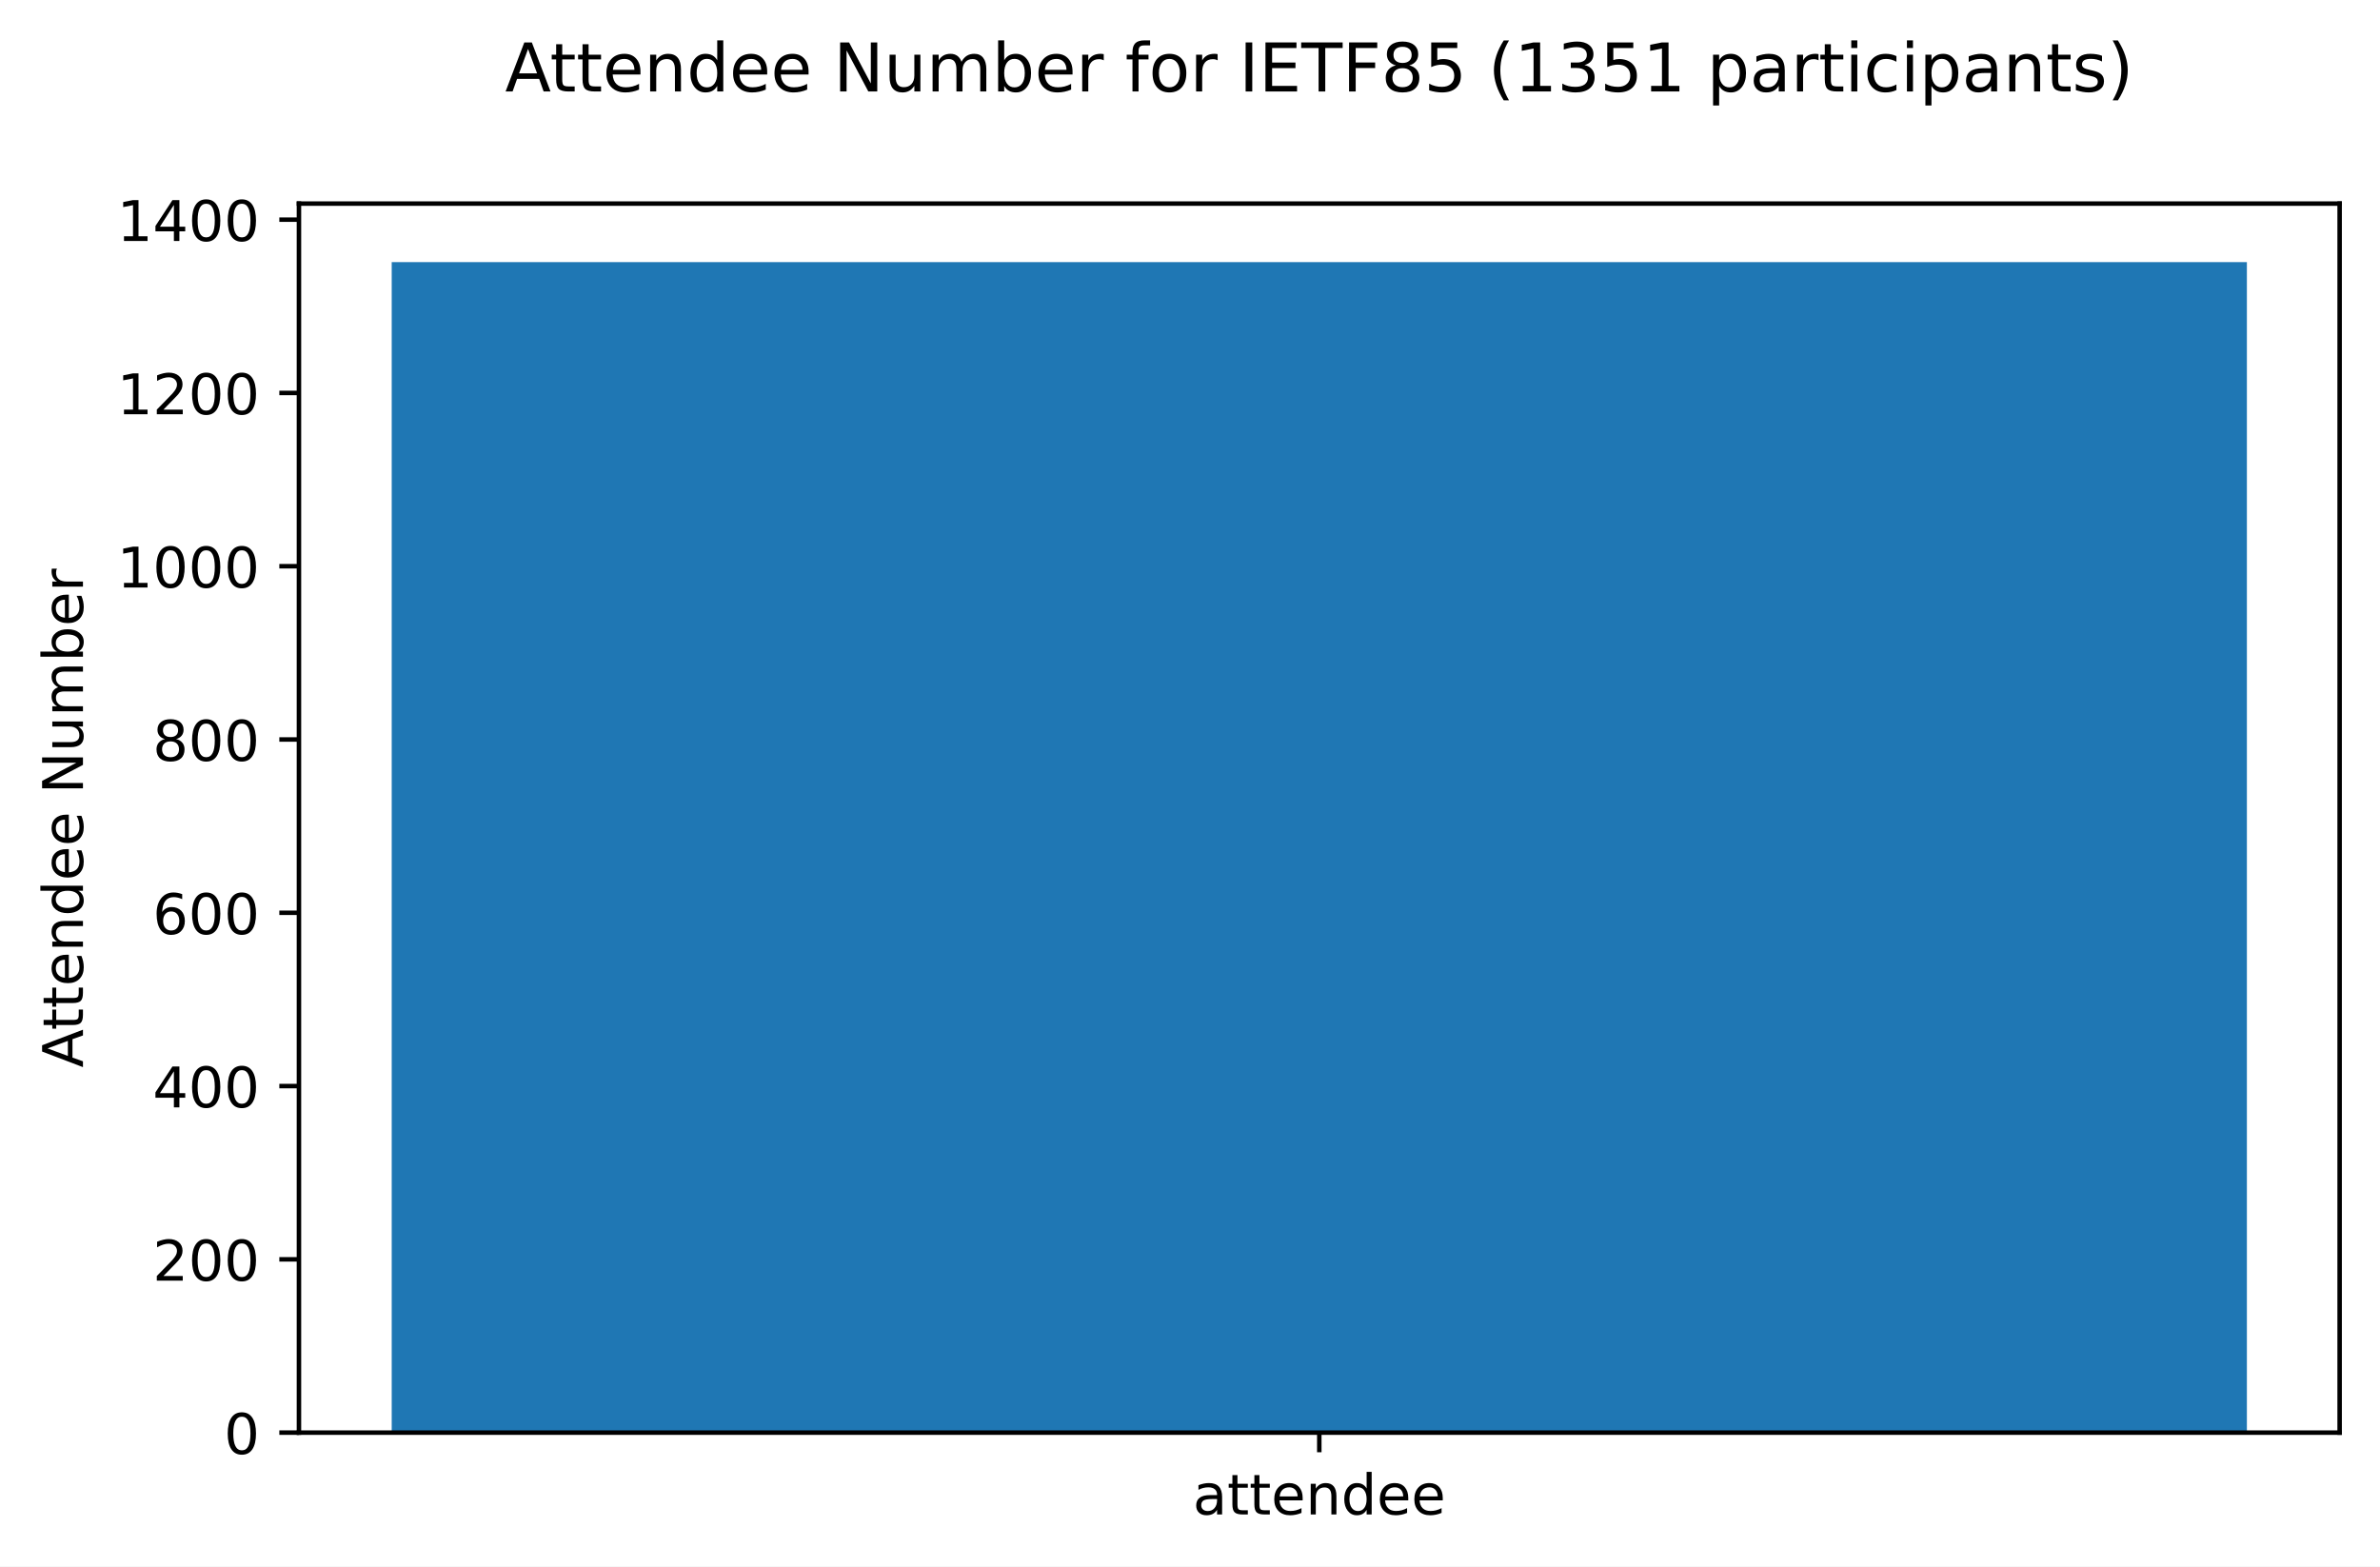
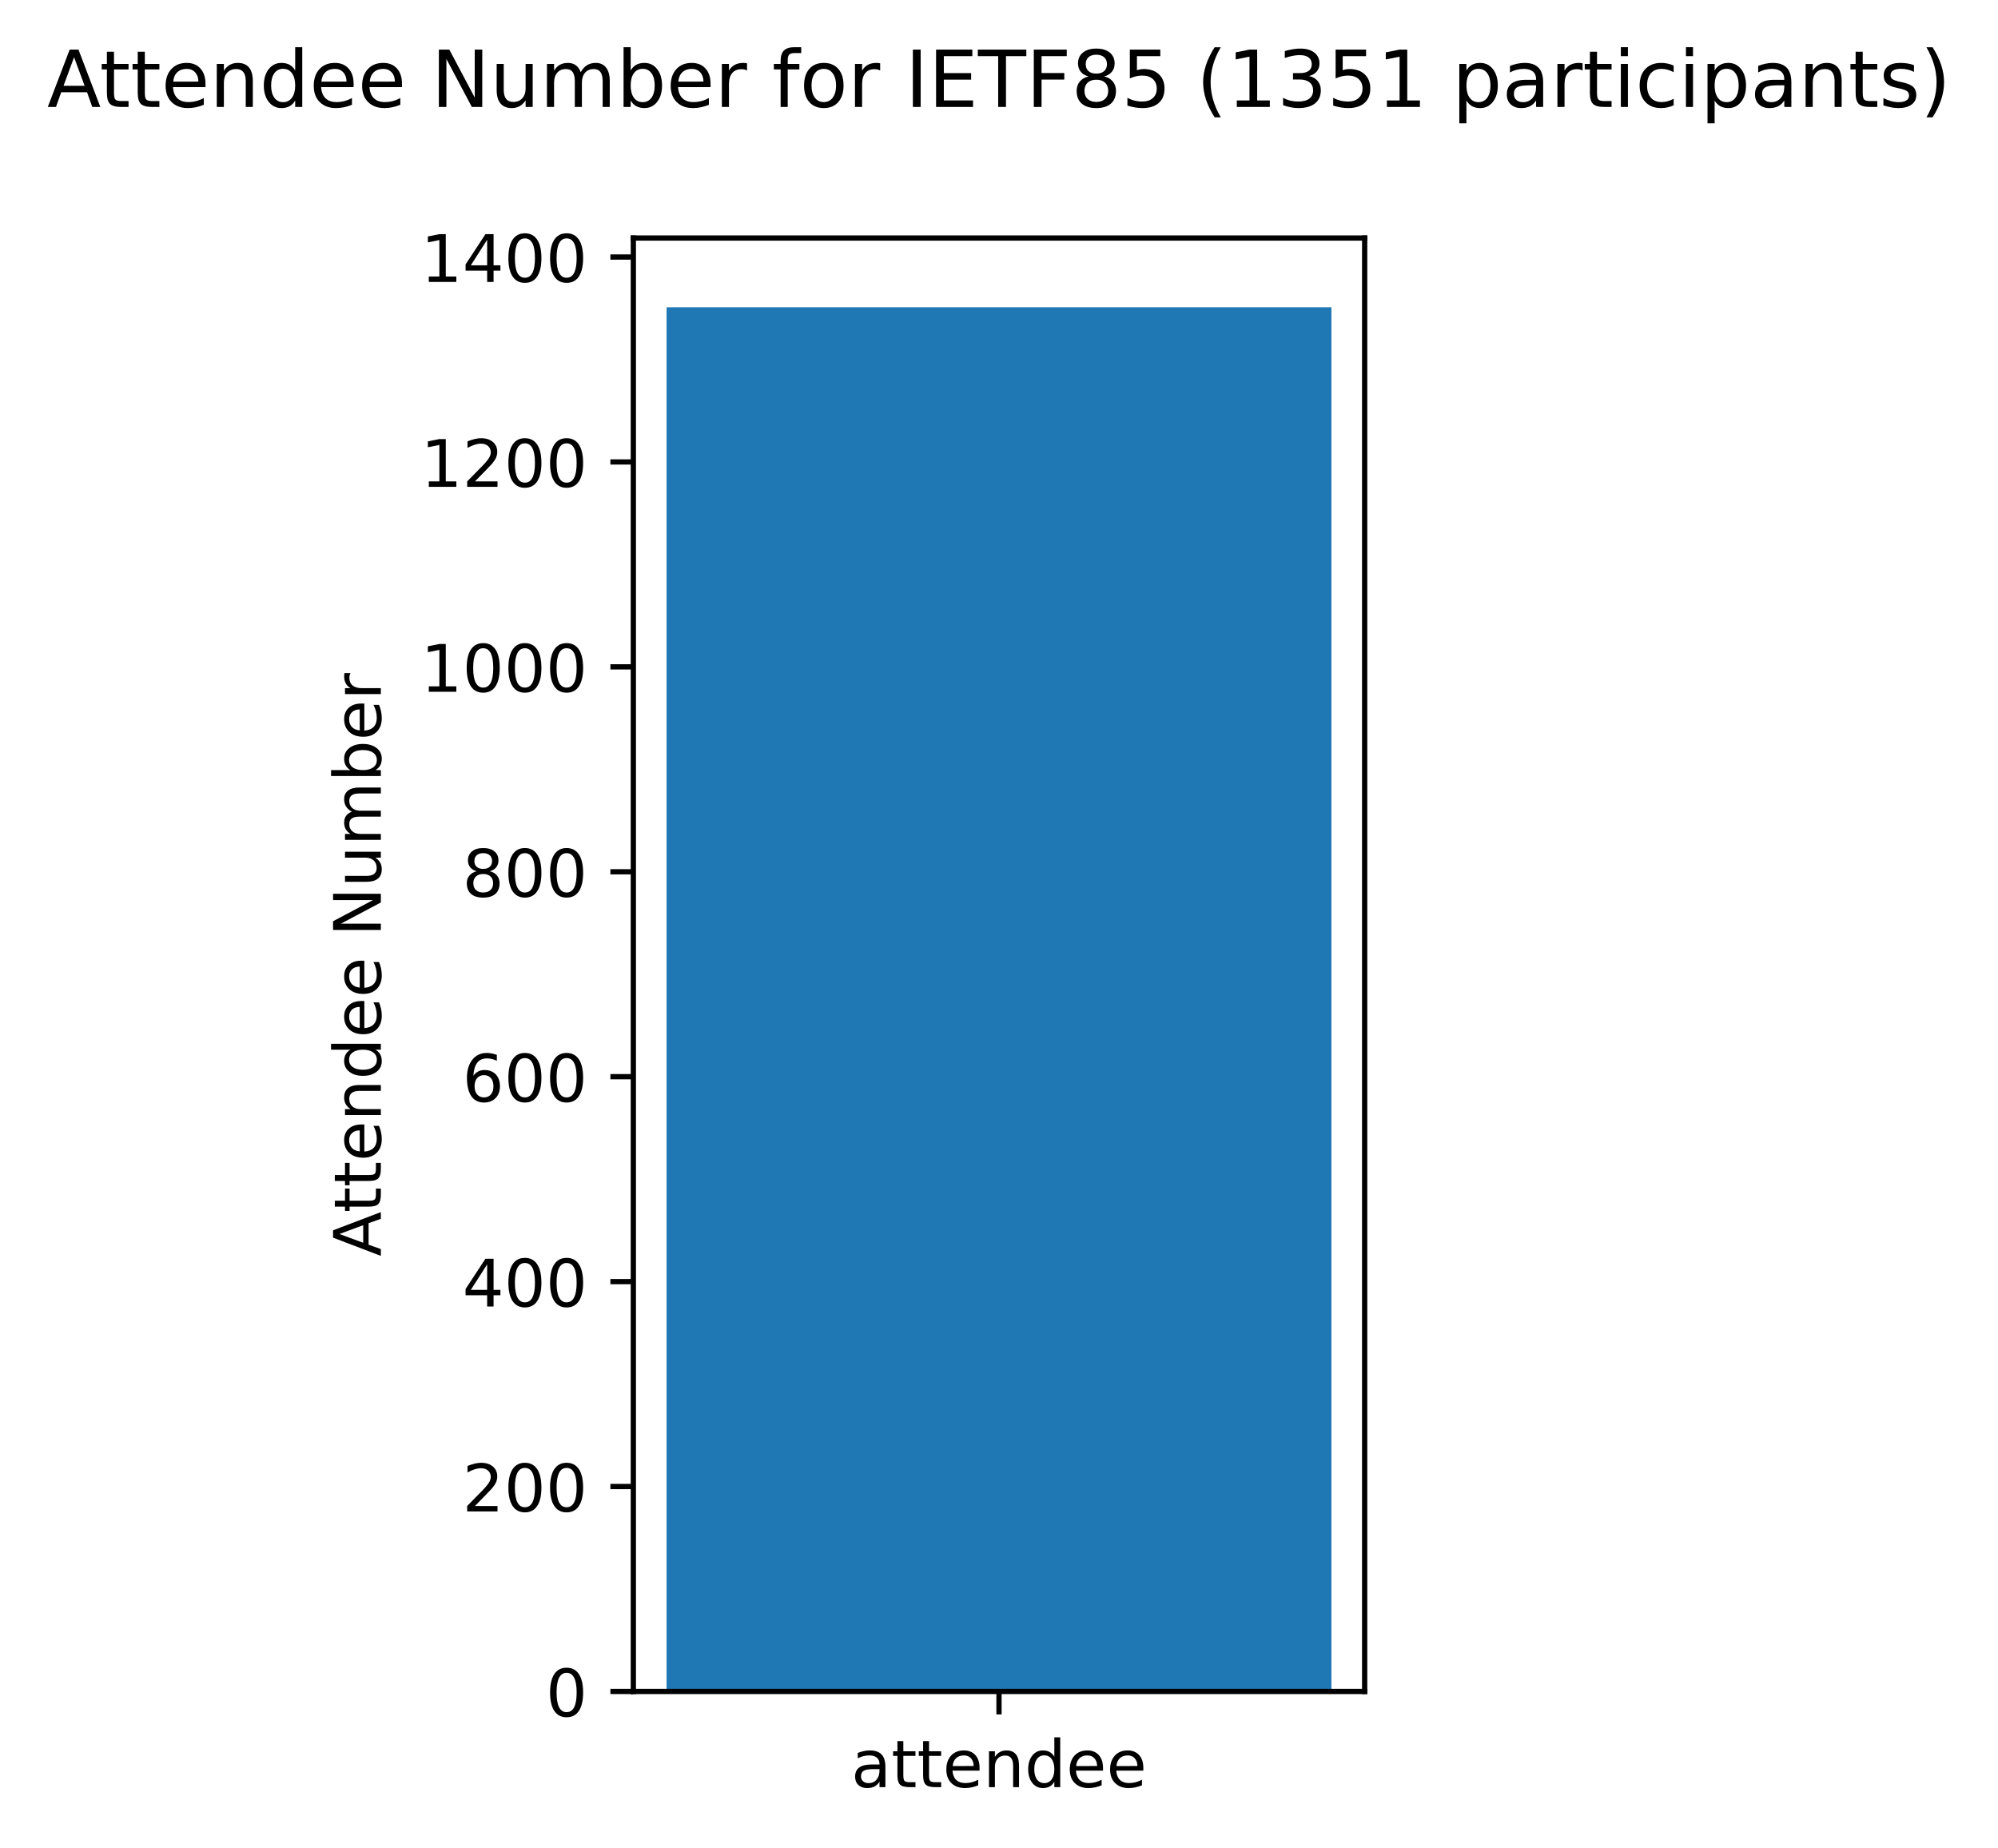
- <svg xmlns="http://www.w3.org/2000/svg" xmlns:xlink="http://www.w3.org/1999/xlink" height="279.436pt" version="1.1" viewBox="0 0 424.558 279.436" width="424.558pt">
+ <svg xmlns="http://www.w3.org/2000/svg" xmlns:xlink="http://www.w3.org/1999/xlink" height="281.956pt" version="1.1" viewBox="0 0 304.892 281.956" width="304.892pt">
  <defs>
    <style type="text/css">
*{stroke-linecap:butt;stroke-linejoin:round;}
  </style>
  </defs>
  <g id="figure_1">
    <g id="patch_1">
-       <path d="M -0 279.436  L 424.558 279.436  L 424.558 0  L -0 0  z " style="fill:#ffffff;" />
+       <path d="M 0 281.956  L 304.892 281.956  L 304.892 0  L 0 0  z " style="fill:#ffffff;" />
    </g>
    <g id="axes_1">
      <g id="patch_2">
-         <path d="M 53.328 255.558  L 417.358 255.558  L 417.358 36.318  L 53.328 36.318  z " style="fill:#ffffff;" />
+         <path d="M 96.646 258.078  L 208.246 258.078  L 208.246 36.318  L 96.646 36.318  z " style="fill:#ffffff;" />
      </g>
      <g id="patch_3">
-         <path clip-path="url(#pe664ea0f87)" d="M 69.875 255.558  L 400.811 255.558  L 400.811 46.758  L 69.875 46.758  z " style="fill:#1f77b4;" />
+         <path clip-path="url(#pbddd171464)" d="M 101.719 258.078  L 203.173 258.078  L 203.173 46.878  L 101.719 46.878  z " style="fill:#1f77b4;" />
      </g>
      <g id="matplotlib.axis_1">
        <g id="xtick_1">
          <g id="line2d_1">
            <defs>
-               <path d="M 0 0  L 0 3.5  " id="m5fbd1533da" style="stroke:#000000;stroke-width:0.8;" />
-             </defs>
-             <g>
-               <use style="stroke:#000000;stroke-width:0.8;" x="235.343" xlink:href="#m5fbd1533da" y="255.558" />
+               <path d="M 0 0  L 0 3.5  " id="me39afab30c" style="stroke:#000000;stroke-width:0.8;" />
+             </defs>
+             <g>
+               <use style="stroke:#000000;stroke-width:0.8;" x="152.446" xlink:href="#me39afab30c" y="258.078" />
            </g>
          </g>
          <g id="text_1">
            <defs>
              <path d="M 34.281 27.484  Q 23.391 27.484 19.188 25  Q 14.984 22.516 14.984 16.5  Q 14.984 11.719 18.141 8.906  Q 21.297 6.109 26.703 6.109  Q 34.188 6.109 38.703 11.406  Q 43.219 16.703 43.219 25.484  L 43.219 27.484  z M 52.203 31.203  L 52.203 0  L 43.219 0  L 43.219 8.297  Q 40.141 3.328 35.547 0.953  Q 30.953 -1.422 24.312 -1.422  Q 15.922 -1.422 10.953 3.297  Q 6 8.016 6 15.922  Q 6 25.141 12.172 29.828  Q 18.359 34.516 30.609 34.516  L 43.219 34.516  L 43.219 35.406  Q 43.219 41.609 39.141 45  Q 35.062 48.391 27.688 48.391  Q 23 48.391 18.547 47.266  Q 14.109 46.141 10.016 43.891  L 10.016 52.203  Q 14.938 54.109 19.578 55.047  Q 24.219 56 28.609 56  Q 40.484 56 46.344 49.844  Q 52.203 43.703 52.203 31.203  z " id="DejaVuSans-97" />
              <path d="M 18.312 70.219  L 18.312 54.688  L 36.812 54.688  L 36.812 47.703  L 18.312 47.703  L 18.312 18.016  Q 18.312 11.328 20.141 9.422  Q 21.969 7.516 27.594 7.516  L 36.812 7.516  L 36.812 0  L 27.594 0  Q 17.188 0 13.234 3.875  Q 9.281 7.766 9.281 18.016  L 9.281 47.703  L 2.688 47.703  L 2.688 54.688  L 9.281 54.688  L 9.281 70.219  z " id="DejaVuSans-116" />
              <path d="M 56.203 29.594  L 56.203 25.203  L 14.891 25.203  Q 15.484 15.922 20.484 11.062  Q 25.484 6.203 34.422 6.203  Q 39.594 6.203 44.453 7.469  Q 49.312 8.734 54.109 11.281  L 54.109 2.781  Q 49.266 0.734 44.188 -0.344  Q 39.109 -1.422 33.891 -1.422  Q 20.797 -1.422 13.156 6.188  Q 5.516 13.812 5.516 26.812  Q 5.516 40.234 12.766 48.109  Q 20.016 56 32.328 56  Q 43.359 56 49.781 48.891  Q 56.203 41.797 56.203 29.594  z M 47.219 32.234  Q 47.125 39.594 43.094 43.984  Q 39.062 48.391 32.422 48.391  Q 24.906 48.391 20.391 44.141  Q 15.875 39.891 15.188 32.172  z " id="DejaVuSans-101" />
              <path d="M 54.891 33.016  L 54.891 0  L 45.906 0  L 45.906 32.719  Q 45.906 40.484 42.875 44.328  Q 39.844 48.188 33.797 48.188  Q 26.516 48.188 22.312 43.547  Q 18.109 38.922 18.109 30.906  L 18.109 0  L 9.078 0  L 9.078 54.688  L 18.109 54.688  L 18.109 46.188  Q 21.344 51.125 25.703 53.562  Q 30.078 56 35.797 56  Q 45.219 56 50.047 50.172  Q 54.891 44.344 54.891 33.016  z " id="DejaVuSans-110" />
              <path d="M 45.406 46.391  L 45.406 75.984  L 54.391 75.984  L 54.391 0  L 45.406 0  L 45.406 8.203  Q 42.578 3.328 38.25 0.953  Q 33.938 -1.422 27.875 -1.422  Q 17.969 -1.422 11.734 6.484  Q 5.516 14.406 5.516 27.297  Q 5.516 40.188 11.734 48.094  Q 17.969 56 27.875 56  Q 33.938 56 38.25 53.625  Q 42.578 51.266 45.406 46.391  z M 14.797 27.297  Q 14.797 17.391 18.875 11.75  Q 22.953 6.109 30.078 6.109  Q 37.203 6.109 41.297 11.75  Q 45.406 17.391 45.406 27.297  Q 45.406 37.203 41.297 42.844  Q 37.203 48.484 30.078 48.484  Q 22.953 48.484 18.875 42.844  Q 14.797 37.203 14.797 27.297  z " id="DejaVuSans-100" />
            </defs>
-             <g transform="translate(212.7861 270.1566)scale(0.1 -0.1)">
+             <g transform="translate(129.8889 272.6766)scale(0.1 -0.1)">
              <use xlink:href="#DejaVuSans-97" />
              <use x="61.279" xlink:href="#DejaVuSans-116" />
              <use x="100.488" xlink:href="#DejaVuSans-116" />
              <use x="139.697" xlink:href="#DejaVuSans-101" />
              <use x="201.221" xlink:href="#DejaVuSans-110" />
              <use x="264.6" xlink:href="#DejaVuSans-100" />
              <use x="328.076" xlink:href="#DejaVuSans-101" />
              <use x="389.6" xlink:href="#DejaVuSans-101" />
            </g>
          </g>
        </g>
      </g>
      <g id="matplotlib.axis_2">
        <g id="ytick_1">
          <g id="line2d_2">
            <defs>
-               <path d="M 0 0  L -3.5 0  " id="mf600132fcf" style="stroke:#000000;stroke-width:0.8;" />
-             </defs>
-             <g>
-               <use style="stroke:#000000;stroke-width:0.8;" x="53.328" xlink:href="#mf600132fcf" y="255.558" />
+               <path d="M 0 0  L -3.5 0  " id="m949cccc850" style="stroke:#000000;stroke-width:0.8;" />
+             </defs>
+             <g>
+               <use style="stroke:#000000;stroke-width:0.8;" x="96.646" xlink:href="#m949cccc850" y="258.078" />
            </g>
          </g>
          <g id="text_2">
            <defs>
              <path d="M 31.781 66.406  Q 24.172 66.406 20.328 58.906  Q 16.5 51.422 16.5 36.375  Q 16.5 21.391 20.328 13.891  Q 24.172 6.391 31.781 6.391  Q 39.453 6.391 43.281 13.891  Q 47.125 21.391 47.125 36.375  Q 47.125 51.422 43.281 58.906  Q 39.453 66.406 31.781 66.406  z M 31.781 74.219  Q 44.047 74.219 50.516 64.516  Q 56.984 54.828 56.984 36.375  Q 56.984 17.969 50.516 8.266  Q 44.047 -1.422 31.781 -1.422  Q 19.531 -1.422 13.062 8.266  Q 6.594 17.969 6.594 36.375  Q 6.594 54.828 13.062 64.516  Q 19.531 74.219 31.781 74.219  z " id="DejaVuSans-48" />
            </defs>
-             <g transform="translate(39.96563 259.3573)scale(0.1 -0.1)">
+             <g transform="translate(83.28344 261.8773)scale(0.1 -0.1)">
              <use xlink:href="#DejaVuSans-48" />
            </g>
          </g>
        </g>
        <g id="ytick_2">
          <g id="line2d_3">
            <g>
-               <use style="stroke:#000000;stroke-width:0.8;" x="53.328" xlink:href="#mf600132fcf" y="224.648" />
+               <use style="stroke:#000000;stroke-width:0.8;" x="96.646" xlink:href="#m949cccc850" y="226.812" />
            </g>
          </g>
          <g id="text_3">
            <defs>
              <path d="M 19.188 8.297  L 53.609 8.297  L 53.609 0  L 7.328 0  L 7.328 8.297  Q 12.938 14.109 22.625 23.891  Q 32.328 33.688 34.812 36.531  Q 39.547 41.844 41.422 45.531  Q 43.312 49.219 43.312 52.781  Q 43.312 58.594 39.234 62.25  Q 35.156 65.922 28.609 65.922  Q 23.969 65.922 18.812 64.312  Q 13.672 62.703 7.812 59.422  L 7.812 69.391  Q 13.766 71.781 18.938 73  Q 24.125 74.219 28.422 74.219  Q 39.75 74.219 46.484 68.547  Q 53.219 62.891 53.219 53.422  Q 53.219 48.922 51.531 44.891  Q 49.859 40.875 45.406 35.406  Q 44.188 33.984 37.641 27.219  Q 31.109 20.453 19.188 8.297  z " id="DejaVuSans-50" />
            </defs>
-             <g transform="translate(27.24063 228.4469)scale(0.1 -0.1)">
+             <g transform="translate(70.55844 230.6116)scale(0.1 -0.1)">
              <use xlink:href="#DejaVuSans-50" />
              <use x="63.623" xlink:href="#DejaVuSans-48" />
              <use x="127.246" xlink:href="#DejaVuSans-48" />
            </g>
          </g>
        </g>
        <g id="ytick_3">
          <g id="line2d_4">
            <g>
-               <use style="stroke:#000000;stroke-width:0.8;" x="53.328" xlink:href="#mf600132fcf" y="193.737" />
+               <use style="stroke:#000000;stroke-width:0.8;" x="96.646" xlink:href="#m949cccc850" y="195.547" />
            </g>
          </g>
          <g id="text_4">
            <defs>
              <path d="M 37.797 64.312  L 12.891 25.391  L 37.797 25.391  z M 35.203 72.906  L 47.609 72.906  L 47.609 25.391  L 58.016 25.391  L 58.016 17.188  L 47.609 17.188  L 47.609 0  L 37.797 0  L 37.797 17.188  L 4.891 17.188  L 4.891 26.703  z " id="DejaVuSans-52" />
            </defs>
-             <g transform="translate(27.24063 197.5365)scale(0.1 -0.1)">
+             <g transform="translate(70.55844 199.3459)scale(0.1 -0.1)">
              <use xlink:href="#DejaVuSans-52" />
              <use x="63.623" xlink:href="#DejaVuSans-48" />
              <use x="127.246" xlink:href="#DejaVuSans-48" />
            </g>
          </g>
        </g>
        <g id="ytick_4">
          <g id="line2d_5">
            <g>
-               <use style="stroke:#000000;stroke-width:0.8;" x="53.328" xlink:href="#mf600132fcf" y="162.827" />
+               <use style="stroke:#000000;stroke-width:0.8;" x="96.646" xlink:href="#m949cccc850" y="164.281" />
            </g>
          </g>
          <g id="text_5">
            <defs>
              <path d="M 33.016 40.375  Q 26.375 40.375 22.484 35.828  Q 18.609 31.297 18.609 23.391  Q 18.609 15.531 22.484 10.953  Q 26.375 6.391 33.016 6.391  Q 39.656 6.391 43.531 10.953  Q 47.406 15.531 47.406 23.391  Q 47.406 31.297 43.531 35.828  Q 39.656 40.375 33.016 40.375  z M 52.594 71.297  L 52.594 62.312  Q 48.875 64.062 45.094 64.984  Q 41.312 65.922 37.594 65.922  Q 27.828 65.922 22.672 59.328  Q 17.531 52.734 16.797 39.406  Q 19.672 43.656 24.016 45.922  Q 28.375 48.188 33.594 48.188  Q 44.578 48.188 50.953 41.516  Q 57.328 34.859 57.328 23.391  Q 57.328 12.156 50.688 5.359  Q 44.047 -1.422 33.016 -1.422  Q 20.359 -1.422 13.672 8.266  Q 6.984 17.969 6.984 36.375  Q 6.984 53.656 15.188 63.938  Q 23.391 74.219 37.203 74.219  Q 40.922 74.219 44.703 73.484  Q 48.484 72.75 52.594 71.297  z " id="DejaVuSans-54" />
            </defs>
-             <g transform="translate(27.24063 166.626)scale(0.1 -0.1)">
+             <g transform="translate(70.55844 168.0802)scale(0.1 -0.1)">
              <use xlink:href="#DejaVuSans-54" />
              <use x="63.623" xlink:href="#DejaVuSans-48" />
              <use x="127.246" xlink:href="#DejaVuSans-48" />
            </g>
          </g>
        </g>
        <g id="ytick_5">
          <g id="line2d_6">
            <g>
-               <use style="stroke:#000000;stroke-width:0.8;" x="53.328" xlink:href="#mf600132fcf" y="131.916" />
+               <use style="stroke:#000000;stroke-width:0.8;" x="96.646" xlink:href="#m949cccc850" y="133.015" />
            </g>
          </g>
          <g id="text_6">
            <defs>
              <path d="M 31.781 34.625  Q 24.75 34.625 20.719 30.859  Q 16.703 27.094 16.703 20.516  Q 16.703 13.922 20.719 10.156  Q 24.75 6.391 31.781 6.391  Q 38.812 6.391 42.859 10.172  Q 46.922 13.969 46.922 20.516  Q 46.922 27.094 42.891 30.859  Q 38.875 34.625 31.781 34.625  z M 21.922 38.812  Q 15.578 40.375 12.031 44.719  Q 8.5 49.078 8.5 55.328  Q 8.5 64.062 14.719 69.141  Q 20.953 74.219 31.781 74.219  Q 42.672 74.219 48.875 69.141  Q 55.078 64.062 55.078 55.328  Q 55.078 49.078 51.531 44.719  Q 48 40.375 41.703 38.812  Q 48.828 37.156 52.797 32.312  Q 56.781 27.484 56.781 20.516  Q 56.781 9.906 50.312 4.234  Q 43.844 -1.422 31.781 -1.422  Q 19.734 -1.422 13.25 4.234  Q 6.781 9.906 6.781 20.516  Q 6.781 27.484 10.781 32.312  Q 14.797 37.156 21.922 38.812  z M 18.312 54.391  Q 18.312 48.734 21.844 45.562  Q 25.391 42.391 31.781 42.391  Q 38.141 42.391 41.719 45.562  Q 45.312 48.734 45.312 54.391  Q 45.312 60.062 41.719 63.234  Q 38.141 66.406 31.781 66.406  Q 25.391 66.406 21.844 63.234  Q 18.312 60.062 18.312 54.391  z " id="DejaVuSans-56" />
            </defs>
-             <g transform="translate(27.24063 135.7156)scale(0.1 -0.1)">
+             <g transform="translate(70.55844 136.8144)scale(0.1 -0.1)">
              <use xlink:href="#DejaVuSans-56" />
              <use x="63.623" xlink:href="#DejaVuSans-48" />
              <use x="127.246" xlink:href="#DejaVuSans-48" />
            </g>
          </g>
        </g>
        <g id="ytick_6">
          <g id="line2d_7">
            <g>
-               <use style="stroke:#000000;stroke-width:0.8;" x="53.328" xlink:href="#mf600132fcf" y="101.006" />
+               <use style="stroke:#000000;stroke-width:0.8;" x="96.646" xlink:href="#m949cccc850" y="101.749" />
            </g>
          </g>
          <g id="text_7">
            <defs>
              <path d="M 12.406 8.297  L 28.516 8.297  L 28.516 63.922  L 10.984 60.406  L 10.984 69.391  L 28.422 72.906  L 38.281 72.906  L 38.281 8.297  L 54.391 8.297  L 54.391 0  L 12.406 0  z " id="DejaVuSans-49" />
            </defs>
-             <g transform="translate(20.87813 104.8052)scale(0.1 -0.1)">
+             <g transform="translate(64.19594 105.5487)scale(0.1 -0.1)">
              <use xlink:href="#DejaVuSans-49" />
              <use x="63.623" xlink:href="#DejaVuSans-48" />
              <use x="127.246" xlink:href="#DejaVuSans-48" />
              <use x="190.869" xlink:href="#DejaVuSans-48" />
            </g>
          </g>
        </g>
        <g id="ytick_7">
          <g id="line2d_8">
            <g>
-               <use style="stroke:#000000;stroke-width:0.8;" x="53.328" xlink:href="#mf600132fcf" y="70.096" />
+               <use style="stroke:#000000;stroke-width:0.8;" x="96.646" xlink:href="#m949cccc850" y="70.484" />
            </g>
          </g>
          <g id="text_8">
-             <g transform="translate(20.87813 73.89472)scale(0.1 -0.1)">
+             <g transform="translate(64.19594 74.28297)scale(0.1 -0.1)">
              <use xlink:href="#DejaVuSans-49" />
              <use x="63.623" xlink:href="#DejaVuSans-50" />
              <use x="127.246" xlink:href="#DejaVuSans-48" />
              <use x="190.869" xlink:href="#DejaVuSans-48" />
            </g>
          </g>
        </g>
        <g id="ytick_8">
          <g id="line2d_9">
            <g>
-               <use style="stroke:#000000;stroke-width:0.8;" x="53.328" xlink:href="#mf600132fcf" y="39.185" />
+               <use style="stroke:#000000;stroke-width:0.8;" x="96.646" xlink:href="#m949cccc850" y="39.218" />
            </g>
          </g>
          <g id="text_9">
-             <g transform="translate(20.87813 42.98429)scale(0.1 -0.1)">
+             <g transform="translate(64.19594 43.01724)scale(0.1 -0.1)">
              <use xlink:href="#DejaVuSans-49" />
              <use x="63.623" xlink:href="#DejaVuSans-52" />
              <use x="127.246" xlink:href="#DejaVuSans-48" />
              <use x="190.869" xlink:href="#DejaVuSans-48" />
            </g>
          </g>
        </g>
        <g id="text_10">
          <defs>
            <path d="M 34.188 63.188  L 20.797 26.906  L 47.609 26.906  z M 28.609 72.906  L 39.797 72.906  L 67.578 0  L 57.328 0  L 50.688 18.703  L 17.828 18.703  L 11.188 0  L 0.781 0  z " id="DejaVuSans-65" />
            <path id="DejaVuSans-32" />
            <path d="M 9.812 72.906  L 23.094 72.906  L 55.422 11.922  L 55.422 72.906  L 64.984 72.906  L 64.984 0  L 51.703 0  L 19.391 60.984  L 19.391 0  L 9.812 0  z " id="DejaVuSans-78" />
            <path d="M 8.5 21.578  L 8.5 54.688  L 17.484 54.688  L 17.484 21.922  Q 17.484 14.156 20.5 10.266  Q 23.531 6.391 29.594 6.391  Q 36.859 6.391 41.078 11.031  Q 45.312 15.672 45.312 23.688  L 45.312 54.688  L 54.297 54.688  L 54.297 0  L 45.312 0  L 45.312 8.406  Q 42.047 3.422 37.719 1  Q 33.406 -1.422 27.688 -1.422  Q 18.266 -1.422 13.375 4.438  Q 8.5 10.297 8.5 21.578  z M 31.109 56  z " id="DejaVuSans-117" />
            <path d="M 52 44.188  Q 55.375 50.25 60.062 53.125  Q 64.75 56 71.094 56  Q 79.641 56 84.281 50.016  Q 88.922 44.047 88.922 33.016  L 88.922 0  L 79.891 0  L 79.891 32.719  Q 79.891 40.578 77.094 44.375  Q 74.312 48.188 68.609 48.188  Q 61.625 48.188 57.562 43.547  Q 53.516 38.922 53.516 30.906  L 53.516 0  L 44.484 0  L 44.484 32.719  Q 44.484 40.625 41.703 44.406  Q 38.922 48.188 33.109 48.188  Q 26.219 48.188 22.156 43.531  Q 18.109 38.875 18.109 30.906  L 18.109 0  L 9.078 0  L 9.078 54.688  L 18.109 54.688  L 18.109 46.188  Q 21.188 51.219 25.484 53.609  Q 29.781 56 35.688 56  Q 41.656 56 45.828 52.969  Q 50 49.953 52 44.188  z " id="DejaVuSans-109" />
            <path d="M 48.688 27.297  Q 48.688 37.203 44.609 42.844  Q 40.531 48.484 33.406 48.484  Q 26.266 48.484 22.188 42.844  Q 18.109 37.203 18.109 27.297  Q 18.109 17.391 22.188 11.75  Q 26.266 6.109 33.406 6.109  Q 40.531 6.109 44.609 11.75  Q 48.688 17.391 48.688 27.297  z M 18.109 46.391  Q 20.953 51.266 25.266 53.625  Q 29.594 56 35.594 56  Q 45.562 56 51.781 48.094  Q 58.016 40.188 58.016 27.297  Q 58.016 14.406 51.781 6.484  Q 45.562 -1.422 35.594 -1.422  Q 29.594 -1.422 25.266 0.953  Q 20.953 3.328 18.109 8.203  L 18.109 0  L 9.078 0  L 9.078 75.984  L 18.109 75.984  z " id="DejaVuSans-98" />
            <path d="M 41.109 46.297  Q 39.594 47.172 37.812 47.578  Q 36.031 48 33.891 48  Q 26.266 48 22.188 43.047  Q 18.109 38.094 18.109 28.812  L 18.109 0  L 9.078 0  L 9.078 54.688  L 18.109 54.688  L 18.109 46.188  Q 20.953 51.172 25.484 53.578  Q 30.031 56 36.531 56  Q 37.453 56 38.578 55.875  Q 39.703 55.766 41.062 55.516  z " id="DejaVuSans-114" />
          </defs>
-           <g transform="translate(14.79844 190.4389)rotate(-90)scale(0.1 -0.1)">
+           <g transform="translate(58.11625 191.6989)rotate(-90)scale(0.1 -0.1)">
            <use xlink:href="#DejaVuSans-65" />
            <use x="66.658" xlink:href="#DejaVuSans-116" />
            <use x="105.867" xlink:href="#DejaVuSans-116" />
            <use x="145.076" xlink:href="#DejaVuSans-101" />
            <use x="206.6" xlink:href="#DejaVuSans-110" />
            <use x="269.979" xlink:href="#DejaVuSans-100" />
            <use x="333.455" xlink:href="#DejaVuSans-101" />
            <use x="394.979" xlink:href="#DejaVuSans-101" />
            <use x="456.502" xlink:href="#DejaVuSans-32" />
            <use x="488.289" xlink:href="#DejaVuSans-78" />
            <use x="563.094" xlink:href="#DejaVuSans-117" />
            <use x="626.473" xlink:href="#DejaVuSans-109" />
            <use x="723.885" xlink:href="#DejaVuSans-98" />
            <use x="787.361" xlink:href="#DejaVuSans-101" />
            <use x="848.885" xlink:href="#DejaVuSans-114" />
          </g>
        </g>
      </g>
      <g id="patch_4">
-         <path d="M 53.328 255.558  L 53.328 36.318  " style="fill:none;stroke:#000000;stroke-linecap:square;stroke-linejoin:miter;stroke-width:0.8;" />
+         <path d="M 96.646 258.078  L 96.646 36.318  " style="fill:none;stroke:#000000;stroke-linecap:square;stroke-linejoin:miter;stroke-width:0.8;" />
      </g>
      <g id="patch_5">
-         <path d="M 417.358 255.558  L 417.358 36.318  " style="fill:none;stroke:#000000;stroke-linecap:square;stroke-linejoin:miter;stroke-width:0.8;" />
+         <path d="M 208.246 258.078  L 208.246 36.318  " style="fill:none;stroke:#000000;stroke-linecap:square;stroke-linejoin:miter;stroke-width:0.8;" />
      </g>
      <g id="patch_6">
-         <path d="M 53.328 255.558  L 417.358 255.558  " style="fill:none;stroke:#000000;stroke-linecap:square;stroke-linejoin:miter;stroke-width:0.8;" />
+         <path d="M 96.646 258.078  L 208.246 258.078  " style="fill:none;stroke:#000000;stroke-linecap:square;stroke-linejoin:miter;stroke-width:0.8;" />
      </g>
      <g id="patch_7">
-         <path d="M 53.328 36.318  L 417.358 36.318  " style="fill:none;stroke:#000000;stroke-linecap:square;stroke-linejoin:miter;stroke-width:0.8;" />
+         <path d="M 96.646 36.318  L 208.246 36.318  " style="fill:none;stroke:#000000;stroke-linecap:square;stroke-linejoin:miter;stroke-width:0.8;" />
      </g>
      <g id="text_11">
        <defs>
          <path d="M 37.109 75.984  L 37.109 68.5  L 28.516 68.5  Q 23.688 68.5 21.797 66.547  Q 19.922 64.594 19.922 59.516  L 19.922 54.688  L 34.719 54.688  L 34.719 47.703  L 19.922 47.703  L 19.922 0  L 10.891 0  L 10.891 47.703  L 2.297 47.703  L 2.297 54.688  L 10.891 54.688  L 10.891 58.5  Q 10.891 67.625 15.141 71.797  Q 19.391 75.984 28.609 75.984  z " id="DejaVuSans-102" />
          <path d="M 30.609 48.391  Q 23.391 48.391 19.188 42.75  Q 14.984 37.109 14.984 27.297  Q 14.984 17.484 19.156 11.844  Q 23.344 6.203 30.609 6.203  Q 37.797 6.203 41.984 11.859  Q 46.188 17.531 46.188 27.297  Q 46.188 37.016 41.984 42.703  Q 37.797 48.391 30.609 48.391  z M 30.609 56  Q 42.328 56 49.016 48.375  Q 55.719 40.766 55.719 27.297  Q 55.719 13.875 49.016 6.219  Q 42.328 -1.422 30.609 -1.422  Q 18.844 -1.422 12.172 6.219  Q 5.516 13.875 5.516 27.297  Q 5.516 40.766 12.172 48.375  Q 18.844 56 30.609 56  z " id="DejaVuSans-111" />
          <path d="M 9.812 72.906  L 19.672 72.906  L 19.672 0  L 9.812 0  z " id="DejaVuSans-73" />
          <path d="M 9.812 72.906  L 55.906 72.906  L 55.906 64.594  L 19.672 64.594  L 19.672 43.016  L 54.391 43.016  L 54.391 34.719  L 19.672 34.719  L 19.672 8.297  L 56.781 8.297  L 56.781 0  L 9.812 0  z " id="DejaVuSans-69" />
          <path d="M -0.297 72.906  L 61.375 72.906  L 61.375 64.594  L 35.5 64.594  L 35.5 0  L 25.594 0  L 25.594 64.594  L -0.297 64.594  z " id="DejaVuSans-84" />
          <path d="M 9.812 72.906  L 51.703 72.906  L 51.703 64.594  L 19.672 64.594  L 19.672 43.109  L 48.578 43.109  L 48.578 34.812  L 19.672 34.812  L 19.672 0  L 9.812 0  z " id="DejaVuSans-70" />
          <path d="M 10.797 72.906  L 49.516 72.906  L 49.516 64.594  L 19.828 64.594  L 19.828 46.734  Q 21.969 47.469 24.109 47.828  Q 26.266 48.188 28.422 48.188  Q 40.625 48.188 47.75 41.5  Q 54.891 34.812 54.891 23.391  Q 54.891 11.625 47.562 5.094  Q 40.234 -1.422 26.906 -1.422  Q 22.312 -1.422 17.547 -0.641  Q 12.797 0.141 7.719 1.703  L 7.719 11.625  Q 12.109 9.234 16.797 8.062  Q 21.484 6.891 26.703 6.891  Q 35.156 6.891 40.078 11.328  Q 45.016 15.766 45.016 23.391  Q 45.016 31 40.078 35.438  Q 35.156 39.891 26.703 39.891  Q 22.75 39.891 18.812 39.016  Q 14.891 38.141 10.797 36.281  z " id="DejaVuSans-53" />
          <path d="M 31 75.875  Q 24.469 64.656 21.281 53.656  Q 18.109 42.672 18.109 31.391  Q 18.109 20.125 21.312 9.062  Q 24.516 -2 31 -13.188  L 23.188 -13.188  Q 15.875 -1.703 12.234 9.375  Q 8.594 20.453 8.594 31.391  Q 8.594 42.281 12.203 53.312  Q 15.828 64.359 23.188 75.875  z " id="DejaVuSans-40" />
          <path d="M 40.578 39.312  Q 47.656 37.797 51.625 33  Q 55.609 28.219 55.609 21.188  Q 55.609 10.406 48.188 4.484  Q 40.766 -1.422 27.094 -1.422  Q 22.516 -1.422 17.656 -0.516  Q 12.797 0.391 7.625 2.203  L 7.625 11.719  Q 11.719 9.328 16.594 8.109  Q 21.484 6.891 26.812 6.891  Q 36.078 6.891 40.938 10.547  Q 45.797 14.203 45.797 21.188  Q 45.797 27.641 41.281 31.266  Q 36.766 34.906 28.719 34.906  L 20.219 34.906  L 20.219 43.016  L 29.109 43.016  Q 36.375 43.016 40.234 45.922  Q 44.094 48.828 44.094 54.297  Q 44.094 59.906 40.109 62.906  Q 36.141 65.922 28.719 65.922  Q 24.656 65.922 20.016 65.031  Q 15.375 64.156 9.812 62.312  L 9.812 71.094  Q 15.438 72.656 20.344 73.438  Q 25.25 74.219 29.594 74.219  Q 40.828 74.219 47.359 69.109  Q 53.906 64.016 53.906 55.328  Q 53.906 49.266 50.438 45.094  Q 46.969 40.922 40.578 39.312  z " id="DejaVuSans-51" />
          <path d="M 18.109 8.203  L 18.109 -20.797  L 9.078 -20.797  L 9.078 54.688  L 18.109 54.688  L 18.109 46.391  Q 20.953 51.266 25.266 53.625  Q 29.594 56 35.594 56  Q 45.562 56 51.781 48.094  Q 58.016 40.188 58.016 27.297  Q 58.016 14.406 51.781 6.484  Q 45.562 -1.422 35.594 -1.422  Q 29.594 -1.422 25.266 0.953  Q 20.953 3.328 18.109 8.203  z M 48.688 27.297  Q 48.688 37.203 44.609 42.844  Q 40.531 48.484 33.406 48.484  Q 26.266 48.484 22.188 42.844  Q 18.109 37.203 18.109 27.297  Q 18.109 17.391 22.188 11.75  Q 26.266 6.109 33.406 6.109  Q 40.531 6.109 44.609 11.75  Q 48.688 17.391 48.688 27.297  z " id="DejaVuSans-112" />
          <path d="M 9.422 54.688  L 18.406 54.688  L 18.406 0  L 9.422 0  z M 9.422 75.984  L 18.406 75.984  L 18.406 64.594  L 9.422 64.594  z " id="DejaVuSans-105" />
          <path d="M 48.781 52.594  L 48.781 44.188  Q 44.969 46.297 41.141 47.344  Q 37.312 48.391 33.406 48.391  Q 24.656 48.391 19.812 42.844  Q 14.984 37.312 14.984 27.297  Q 14.984 17.281 19.812 11.734  Q 24.656 6.203 33.406 6.203  Q 37.312 6.203 41.141 7.25  Q 44.969 8.297 48.781 10.406  L 48.781 2.094  Q 45.016 0.344 40.984 -0.531  Q 36.969 -1.422 32.422 -1.422  Q 20.062 -1.422 12.781 6.344  Q 5.516 14.109 5.516 27.297  Q 5.516 40.672 12.859 48.328  Q 20.219 56 33.016 56  Q 37.156 56 41.109 55.141  Q 45.062 54.297 48.781 52.594  z " id="DejaVuSans-99" />
          <path d="M 44.281 53.078  L 44.281 44.578  Q 40.484 46.531 36.375 47.5  Q 32.281 48.484 27.875 48.484  Q 21.188 48.484 17.844 46.438  Q 14.5 44.391 14.5 40.281  Q 14.5 37.156 16.891 35.375  Q 19.281 33.594 26.516 31.984  L 29.594 31.297  Q 39.156 29.25 43.188 25.516  Q 47.219 21.781 47.219 15.094  Q 47.219 7.469 41.188 3.016  Q 35.156 -1.422 24.609 -1.422  Q 20.219 -1.422 15.453 -0.562  Q 10.688 0.297 5.422 2  L 5.422 11.281  Q 10.406 8.688 15.234 7.391  Q 20.062 6.109 24.812 6.109  Q 31.156 6.109 34.562 8.281  Q 37.984 10.453 37.984 14.406  Q 37.984 18.062 35.516 20.016  Q 33.062 21.969 24.703 23.781  L 21.578 24.516  Q 13.234 26.266 9.516 29.906  Q 5.812 33.547 5.812 39.891  Q 5.812 47.609 11.281 51.797  Q 16.75 56 26.812 56  Q 31.781 56 36.172 55.266  Q 40.578 54.547 44.281 53.078  z " id="DejaVuSans-115" />
          <path d="M 8.016 75.875  L 15.828 75.875  Q 23.141 64.359 26.781 53.312  Q 30.422 42.281 30.422 31.391  Q 30.422 20.453 26.781 9.375  Q 23.141 -1.703 15.828 -13.188  L 8.016 -13.188  Q 14.5 -2 17.703 9.062  Q 20.906 20.125 20.906 31.391  Q 20.906 42.672 17.703 53.656  Q 14.5 64.656 8.016 75.875  z " id="DejaVuSans-41" />
        </defs>
-         <g transform="translate(90.09719 16.31812)scale(0.12 -0.12)">
+         <g transform="translate(7.2 16.31812)scale(0.12 -0.12)">
          <use xlink:href="#DejaVuSans-65" />
          <use x="66.658" xlink:href="#DejaVuSans-116" />
          <use x="105.867" xlink:href="#DejaVuSans-116" />
          <use x="145.076" xlink:href="#DejaVuSans-101" />
          <use x="206.6" xlink:href="#DejaVuSans-110" />
          <use x="269.979" xlink:href="#DejaVuSans-100" />
          <use x="333.455" xlink:href="#DejaVuSans-101" />
          <use x="394.979" xlink:href="#DejaVuSans-101" />
          <use x="456.502" xlink:href="#DejaVuSans-32" />
          <use x="488.289" xlink:href="#DejaVuSans-78" />
          <use x="563.094" xlink:href="#DejaVuSans-117" />
          <use x="626.473" xlink:href="#DejaVuSans-109" />
          <use x="723.885" xlink:href="#DejaVuSans-98" />
          <use x="787.361" xlink:href="#DejaVuSans-101" />
          <use x="848.885" xlink:href="#DejaVuSans-114" />
          <use x="889.998" xlink:href="#DejaVuSans-32" />
          <use x="921.785" xlink:href="#DejaVuSans-102" />
          <use x="956.99" xlink:href="#DejaVuSans-111" />
          <use x="1018.172" xlink:href="#DejaVuSans-114" />
          <use x="1059.285" xlink:href="#DejaVuSans-32" />
          <use x="1091.072" xlink:href="#DejaVuSans-73" />
          <use x="1120.564" xlink:href="#DejaVuSans-69" />
          <use x="1183.748" xlink:href="#DejaVuSans-84" />
          <use x="1244.832" xlink:href="#DejaVuSans-70" />
          <use x="1302.352" xlink:href="#DejaVuSans-56" />
          <use x="1365.975" xlink:href="#DejaVuSans-53" />
          <use x="1429.598" xlink:href="#DejaVuSans-32" />
          <use x="1461.385" xlink:href="#DejaVuSans-40" />
          <use x="1500.398" xlink:href="#DejaVuSans-49" />
          <use x="1564.021" xlink:href="#DejaVuSans-51" />
          <use x="1627.645" xlink:href="#DejaVuSans-53" />
          <use x="1691.268" xlink:href="#DejaVuSans-49" />
          <use x="1754.891" xlink:href="#DejaVuSans-32" />
          <use x="1786.678" xlink:href="#DejaVuSans-112" />
          <use x="1850.154" xlink:href="#DejaVuSans-97" />
          <use x="1911.434" xlink:href="#DejaVuSans-114" />
          <use x="1952.547" xlink:href="#DejaVuSans-116" />
          <use x="1991.756" xlink:href="#DejaVuSans-105" />
          <use x="2019.539" xlink:href="#DejaVuSans-99" />
          <use x="2074.52" xlink:href="#DejaVuSans-105" />
          <use x="2102.303" xlink:href="#DejaVuSans-112" />
          <use x="2165.779" xlink:href="#DejaVuSans-97" />
          <use x="2227.059" xlink:href="#DejaVuSans-110" />
          <use x="2290.438" xlink:href="#DejaVuSans-116" />
          <use x="2329.646" xlink:href="#DejaVuSans-115" />
          <use x="2381.746" xlink:href="#DejaVuSans-41" />
        </g>
      </g>
    </g>
  </g>
  <defs>
-     <clipPath id="pe664ea0f87">
-       <rect height="219.24" width="364.03" x="53.328" y="36.318" />
+     <clipPath id="pbddd171464">
+       <rect height="221.76" width="111.6" x="96.646" y="36.318" />
    </clipPath>
  </defs>
</svg>
